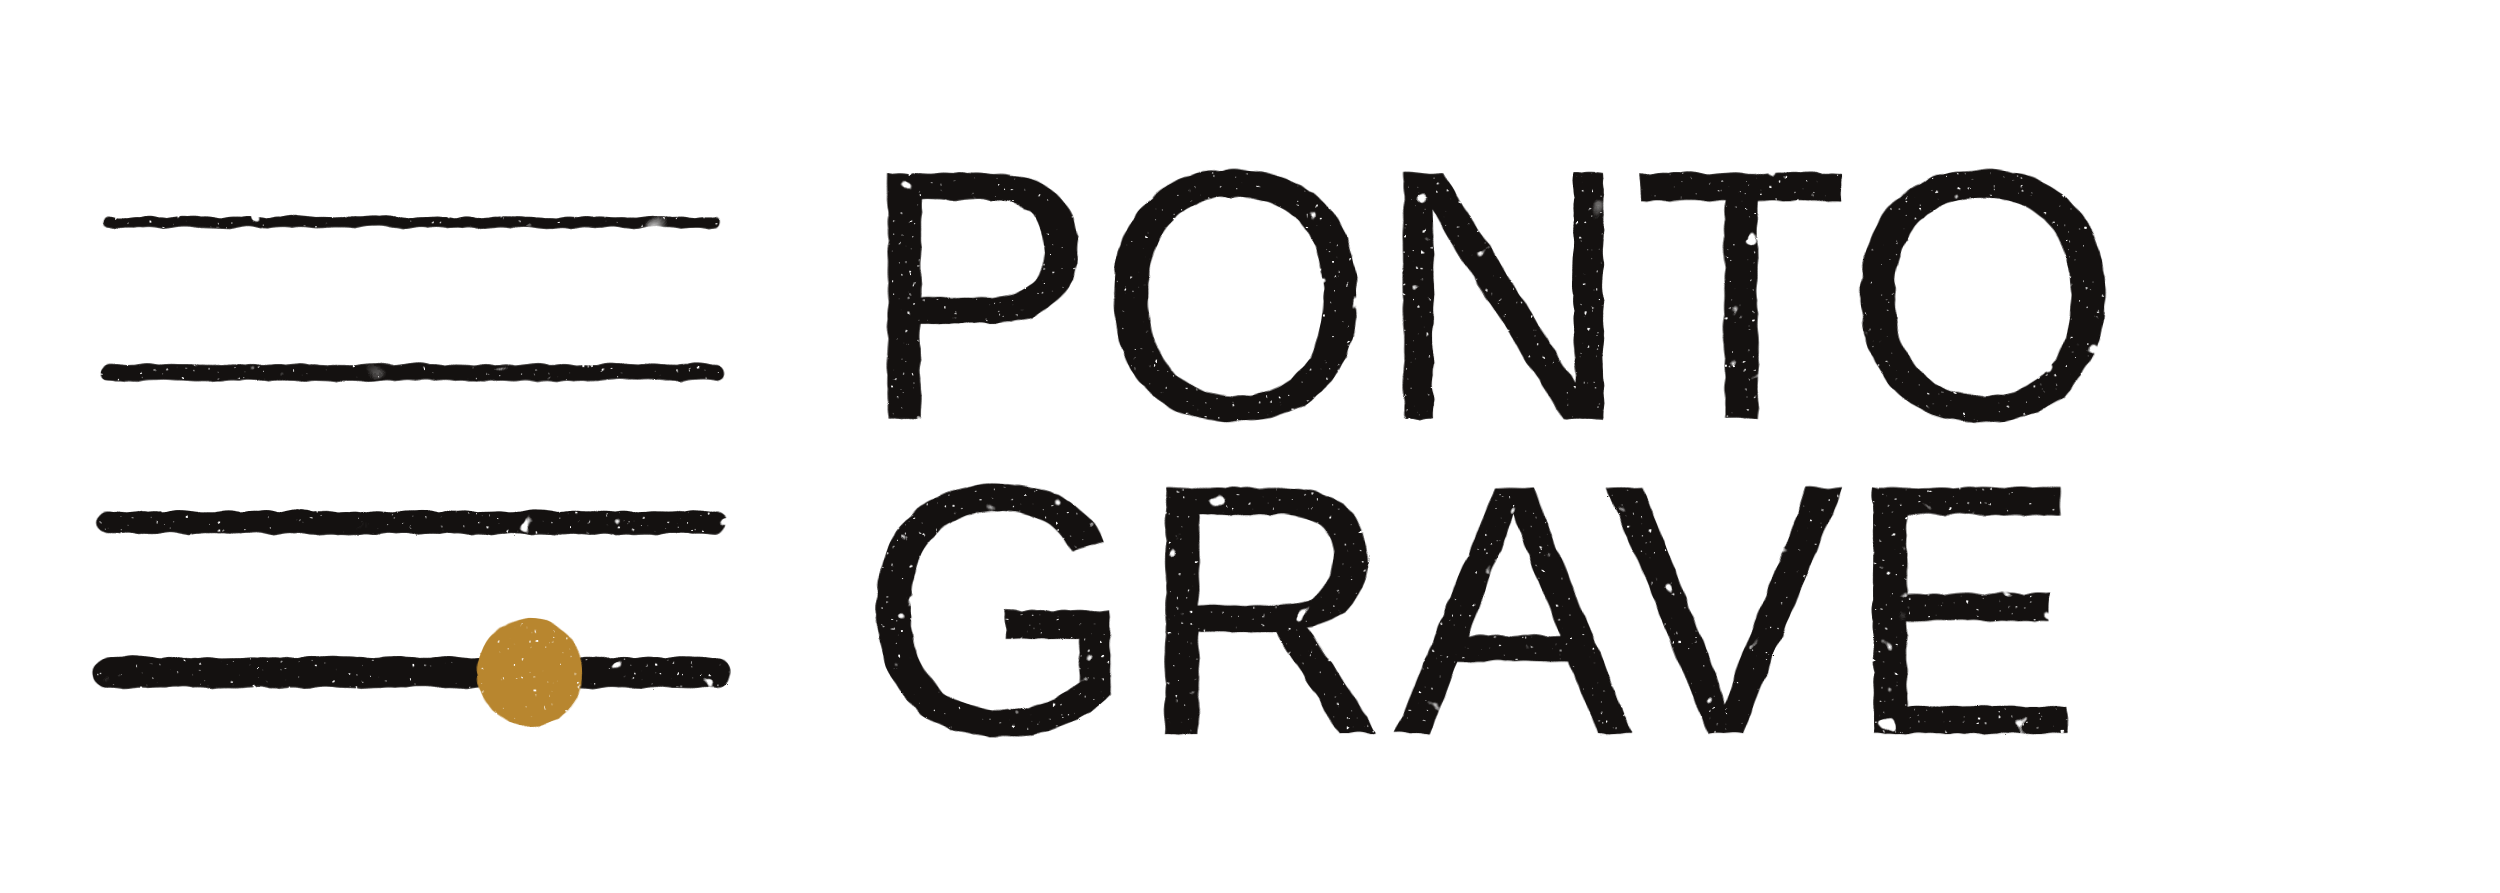
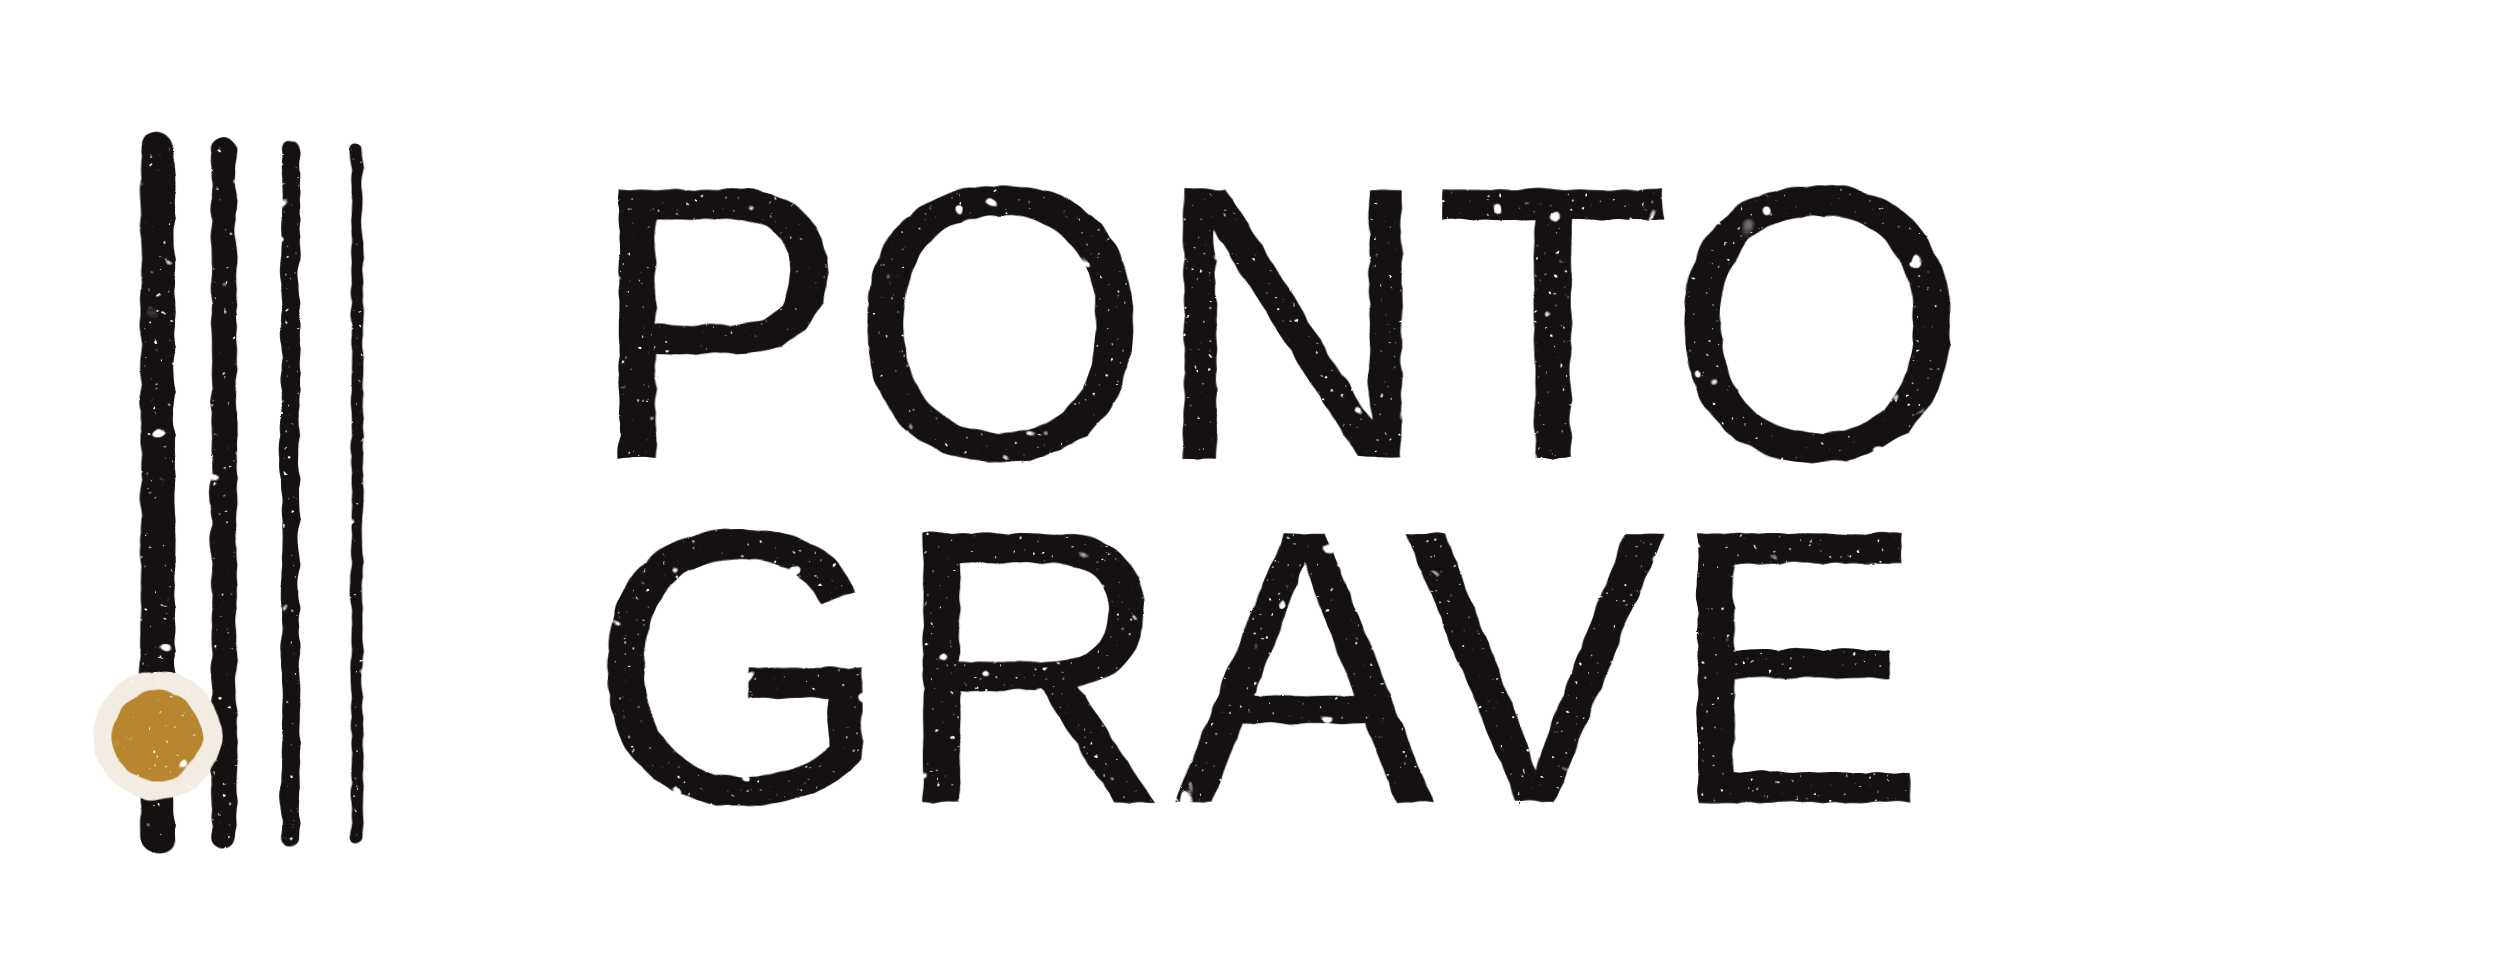
- <svg xmlns="http://www.w3.org/2000/svg" viewBox="0 0 700 250">
+ <svg xmlns="http://www.w3.org/2000/svg" viewBox="0 0 640 250">
  <defs>
-     <filter id="corroido2" x="-3%" y="-3%" width="106%" height="106%" color-interpolation-filters="sRGB">
+     <filter id="corroido15" x="-3%" y="-3%" width="106%" height="106%" color-interpolation-filters="sRGB">
      <feTurbulence type="fractalNoise" baseFrequency="0.8" numOctaves="2" seed="4" result="ruidoFino" />
      <feColorMatrix in="ruidoFino" type="matrix" values="0 0 0 0 0  0 0 0 0 0  0 0 0 0 0  -22 0 0 0 17.50" result="furos" />
      <feTurbulence type="fractalNoise" baseFrequency="0.16" numOctaves="2" seed="21" result="ruidoMedio" />
      <feColorMatrix in="ruidoMedio" type="matrix" values="0 0 0 0 0  0 0 0 0 0  0 0 0 0 0  -22 0 0 0 17.72" result="lascas" />
      <feTurbulence type="fractalNoise" baseFrequency="0.035" numOctaves="3" seed="9" result="ruidoLargo" />
      <feColorMatrix in="ruidoLargo" type="matrix" values="0 0 0 0 0  0 0 0 0 0  0 0 0 0 0  -14 0 0 0 12.20" result="desgaste" />
      <feComposite in="furos" in2="lascas" operator="arithmetic" k1="1" k2="0" k3="0" k4="0" result="m1" />
      <feComposite in="m1" in2="desgaste" operator="arithmetic" k1="1" k2="0" k3="0" k4="0" result="mascara" />
      <feComposite in="SourceGraphic" in2="mascara" operator="in" result="corroido" />
      <feTurbulence type="turbulence" baseFrequency="0.09" numOctaves="2" seed="2" result="borda" />
      <feDisplacementMap in="corroido" in2="borda" scale="1.4" xChannelSelector="R" yChannelSelector="G" />
    </filter>
  </defs>
-   <g filter="url(#corroido2)">
-     <line x1="30" y1="62" x2="200" y2="62" stroke="#141110" stroke-width="3" stroke-linecap="round" />
-     <line x1="30" y1="104" x2="200" y2="104" stroke="#141110" stroke-width="4.6" stroke-linecap="round" />
-     <line x1="30" y1="146" x2="200" y2="146" stroke="#141110" stroke-width="6.4" stroke-linecap="round" />
-     <line x1="30" y1="188" x2="200" y2="188" stroke="#141110" stroke-width="8.6" stroke-linecap="round" />
-     <circle cx="148" cy="188" r="15" fill="#B8862F" />
-     <text x="240" y="117" font-family="'Archivo Black', 'Arial Black', 'Helvetica Neue', Arial, sans-serif" font-size="100" textLength="430" lengthAdjust="spacingAndGlyphs" fill="#141110">PONTO</text>
-     <text x="240" y="205" font-family="'Archivo Black', 'Arial Black', 'Helvetica Neue', Arial, sans-serif" font-size="100" textLength="430" lengthAdjust="spacingAndGlyphs" fill="#141110">GRAVE</text>
+   <g filter="url(#corroido15)">
+     <line x1="40" y1="38" x2="40" y2="214" stroke="#141110" stroke-width="8.6" stroke-linecap="round" />
+     <line x1="57" y1="38" x2="57" y2="214" stroke="#141110" stroke-width="6.4" stroke-linecap="round" />
+     <line x1="74" y1="38" x2="74" y2="214" stroke="#141110" stroke-width="4.6" stroke-linecap="round" />
+     <line x1="91" y1="38" x2="91" y2="214" stroke="#141110" stroke-width="3" stroke-linecap="round" />
+     <circle cx="40" cy="188" r="14" fill="#B8862F" stroke="#F2ECE2" stroke-width="5" />
+     <text x="150" y="117" font-family="'Archivo Black', 'Arial Black', 'Helvetica Neue', Arial, sans-serif" font-size="100" textLength="450" lengthAdjust="spacingAndGlyphs" fill="#141110">PONTO</text>
+     <text x="150" y="205" font-family="'Archivo Black', 'Arial Black', 'Helvetica Neue', Arial, sans-serif" font-size="100" textLength="450" lengthAdjust="spacingAndGlyphs" fill="#141110">GRAVE</text>
  </g>
</svg>
